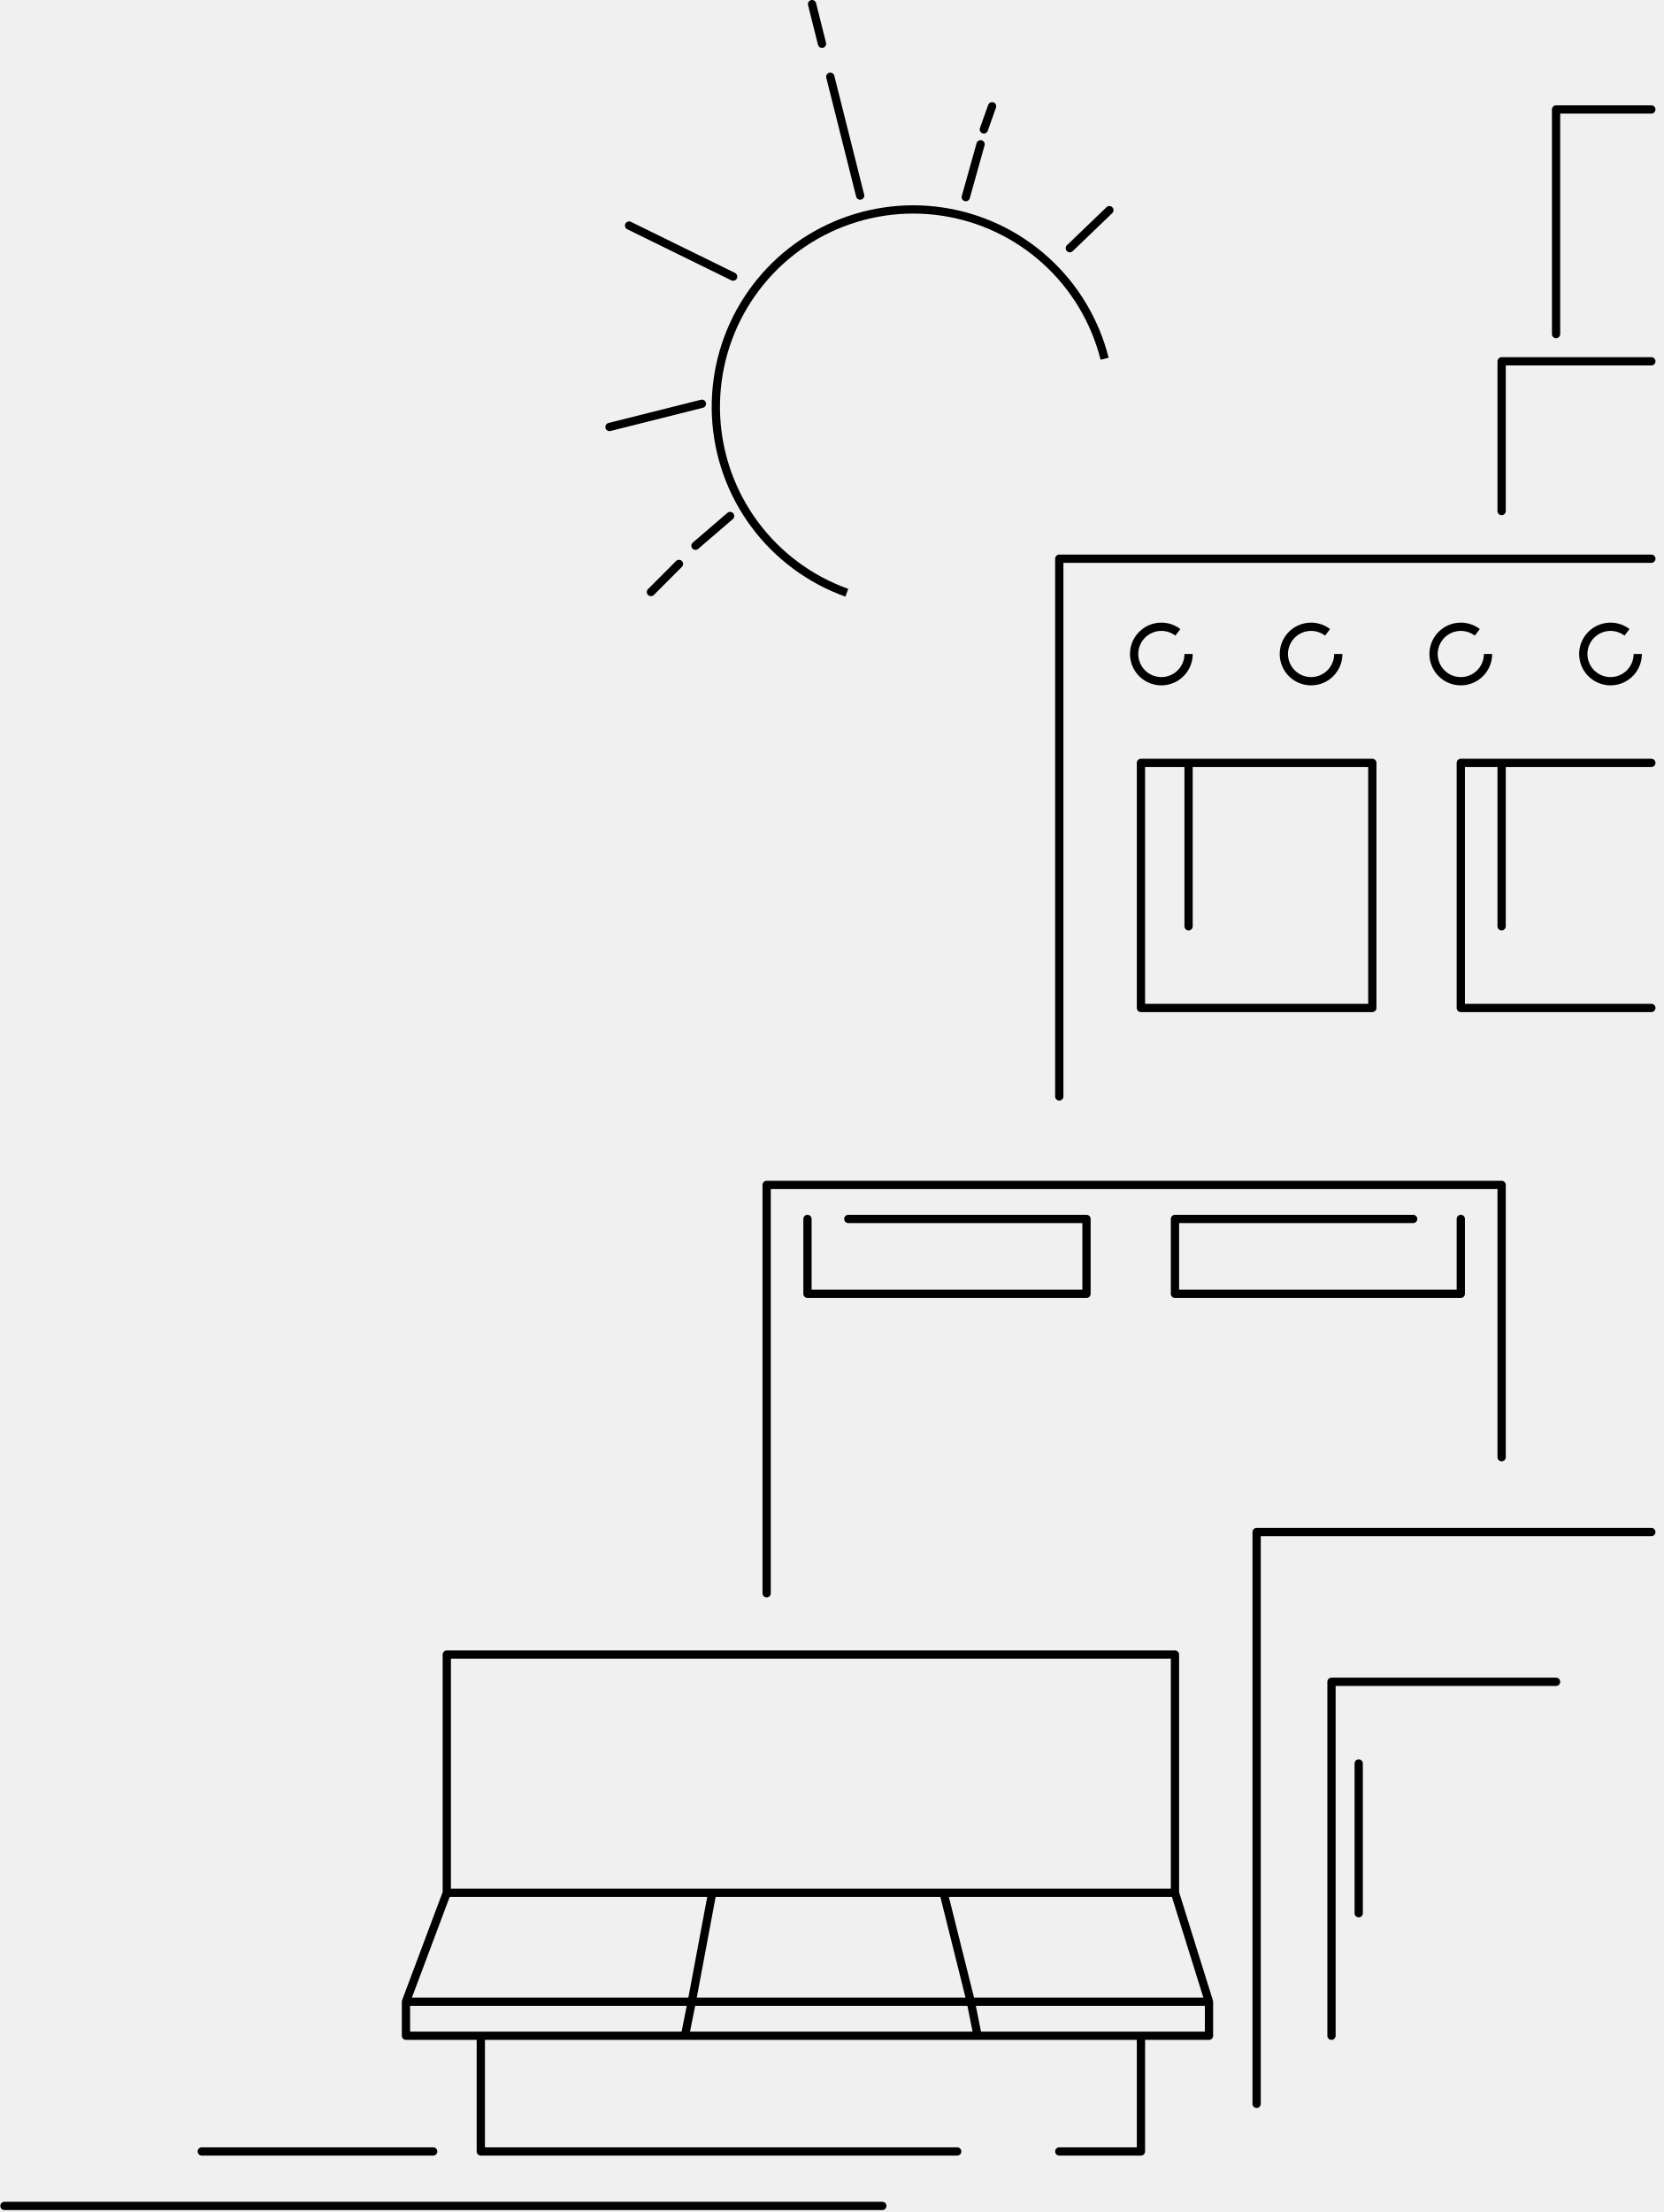
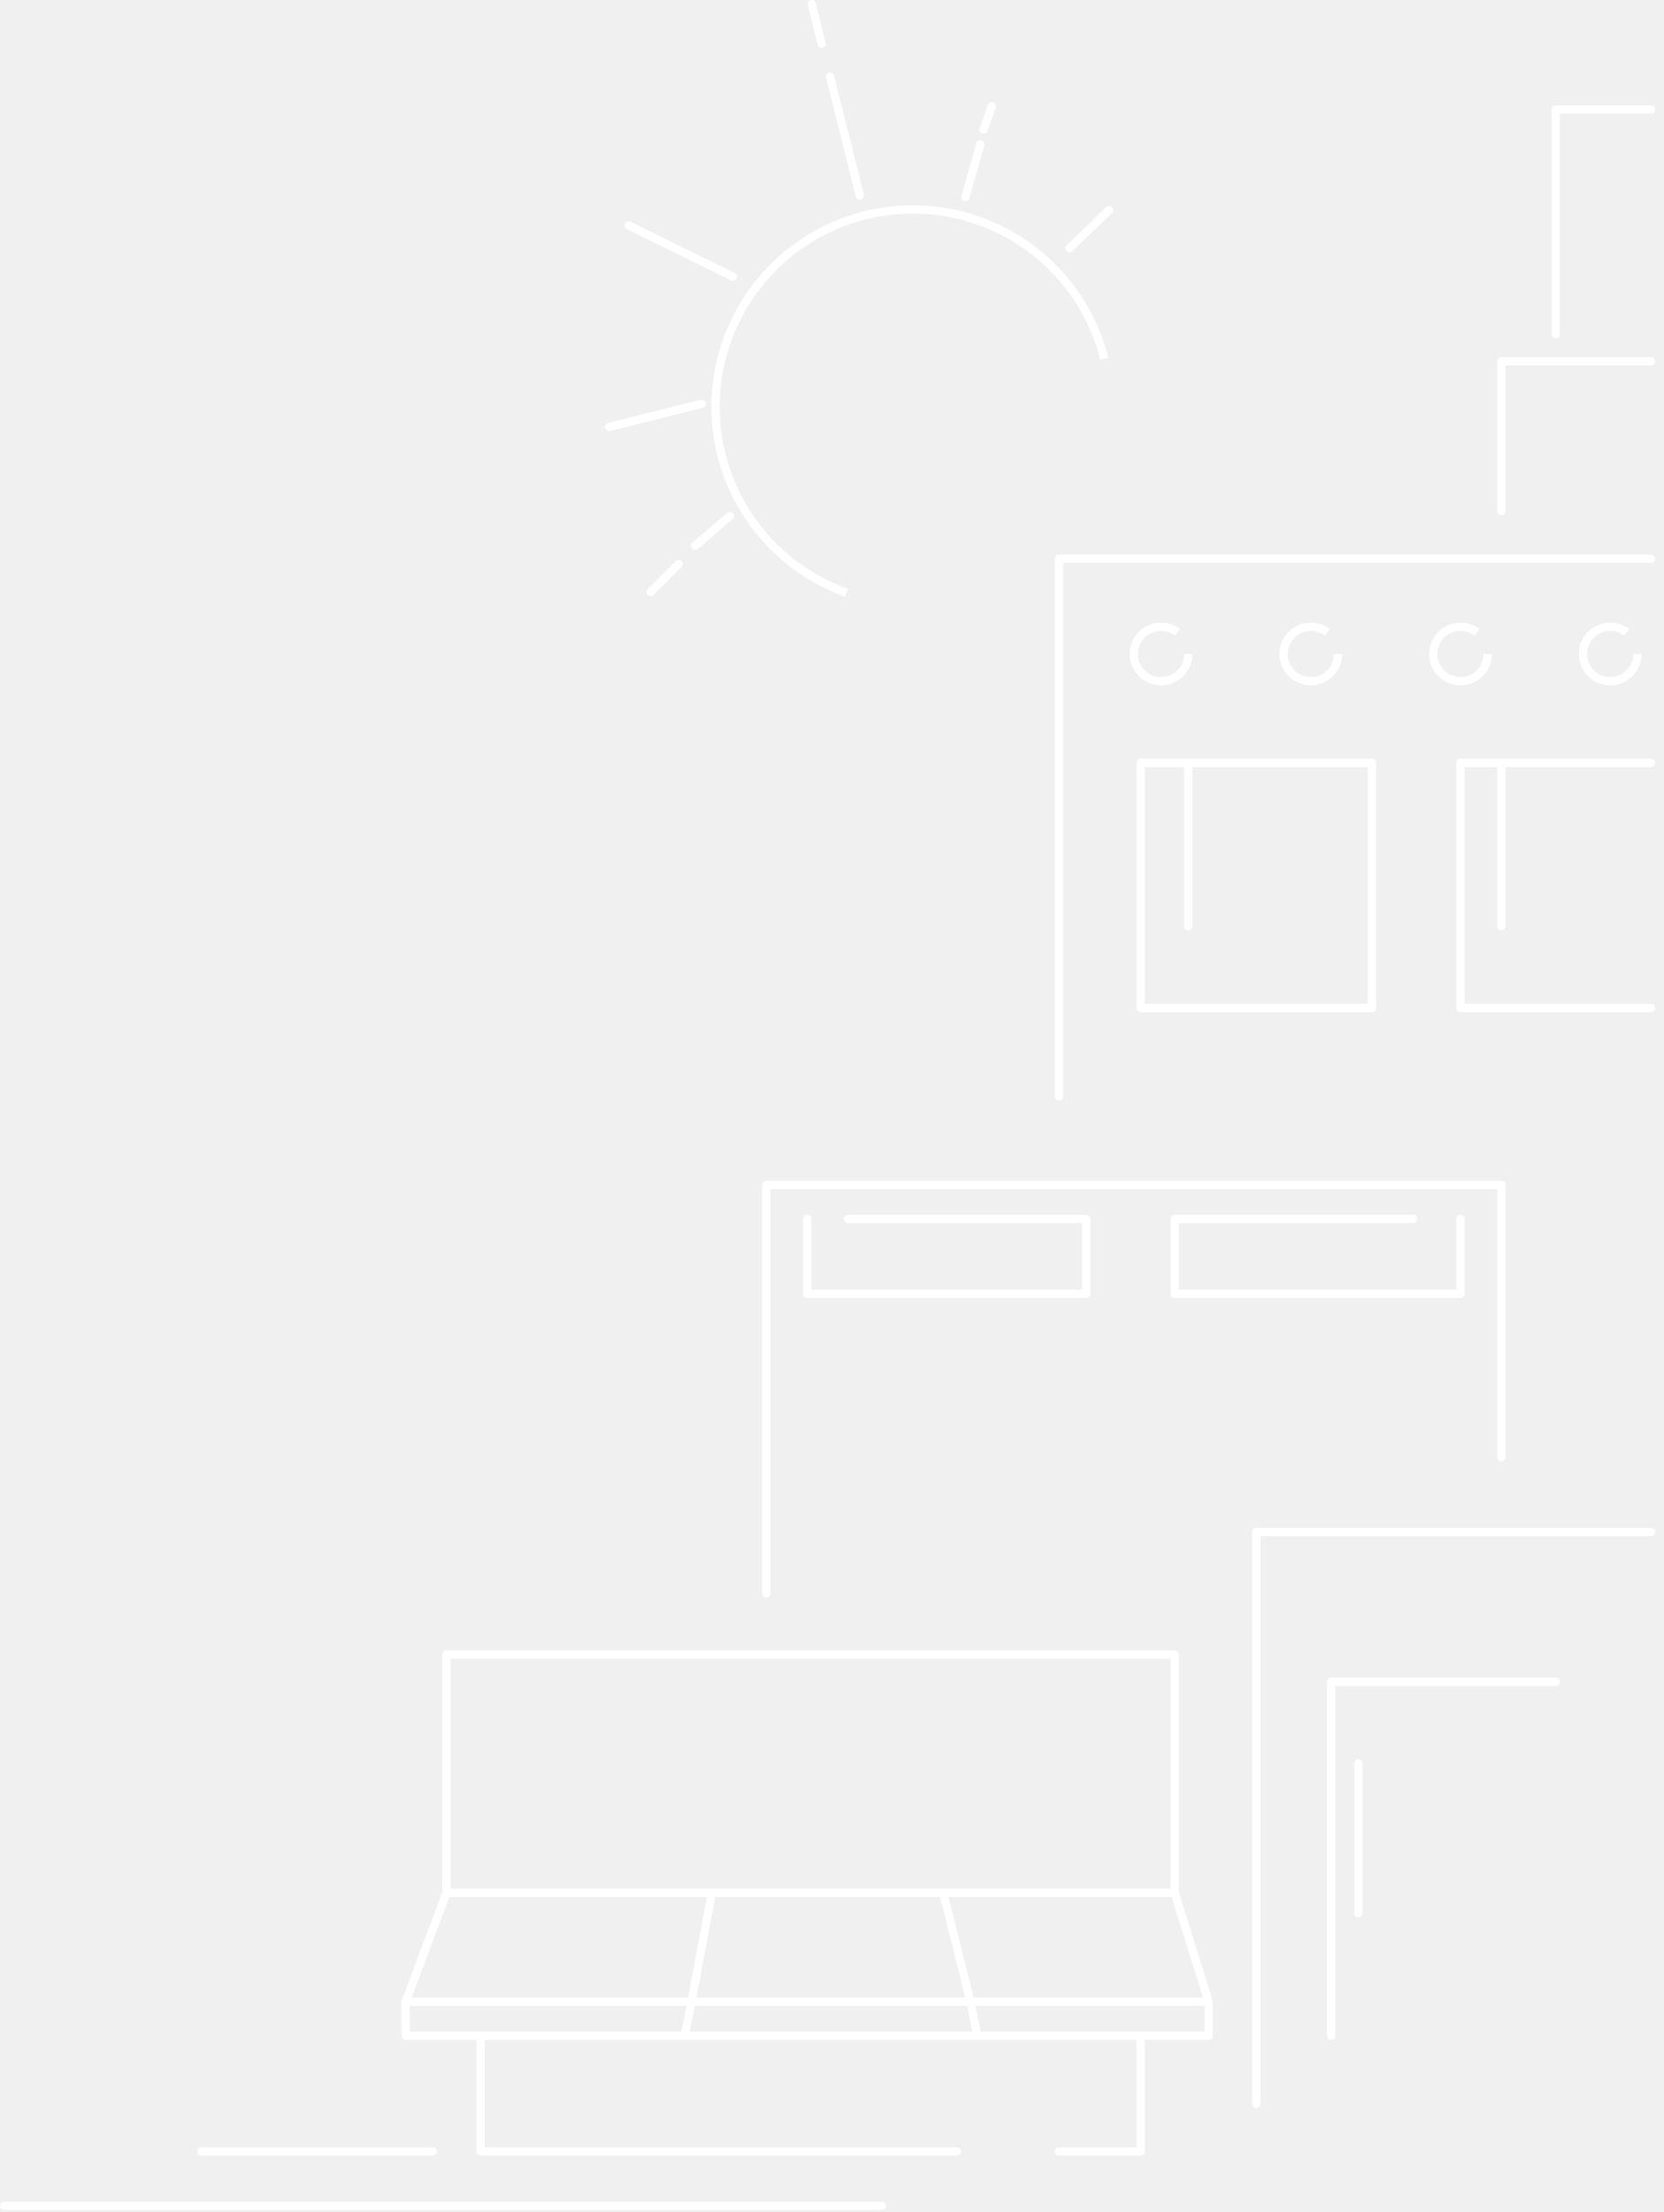
<svg xmlns="http://www.w3.org/2000/svg" width="161" height="214" viewBox="0 0 161 214" fill="none">
-   <path d="M78.966 0.303C78.912 0.088 78.695 -0.042 78.48 0.012C78.266 0.066 78.136 0.283 78.19 0.498L79.152 4.33C79.206 4.544 79.424 4.674 79.638 4.62C79.852 4.566 79.982 4.349 79.928 4.135L78.966 0.303Z" fill="black" />
-   <path d="M80.73 7.328C80.677 7.114 80.459 6.984 80.245 7.038C80.031 7.091 79.901 7.309 79.954 7.523L82.842 19.019C82.896 19.233 83.113 19.363 83.327 19.31C83.541 19.256 83.672 19.038 83.618 18.824L80.73 7.328Z" fill="black" />
-   <path d="M96.374 10.417C96.448 10.209 96.34 9.98 96.132 9.906C95.923 9.832 95.695 9.941 95.621 10.149L94.824 12.386C94.75 12.594 94.859 12.823 95.067 12.897C95.275 12.971 95.504 12.862 95.578 12.654L96.374 10.417Z" fill="black" />
-   <path d="M61.05 21.462C60.851 21.365 60.611 21.447 60.514 21.645C60.417 21.843 60.499 22.083 60.697 22.18L70.764 27.12C70.963 27.218 71.202 27.136 71.3 26.937C71.397 26.739 71.315 26.499 71.117 26.402L61.05 21.462Z" fill="black" />
-   <path d="M95.269 14.066C95.328 13.853 95.204 13.632 94.991 13.573C94.779 13.513 94.558 13.637 94.498 13.85L93.066 18.962C93.007 19.175 93.131 19.396 93.344 19.455C93.556 19.515 93.777 19.391 93.837 19.178L95.269 14.066Z" fill="black" />
-   <path d="M107.625 20.621C107.784 20.468 107.79 20.215 107.636 20.055C107.483 19.896 107.23 19.891 107.071 20.044L103.242 23.722C103.083 23.875 103.077 24.128 103.23 24.287C103.383 24.447 103.637 24.452 103.796 24.299L107.625 20.621Z" fill="black" />
-   <path d="M58.881 40.92C58.666 40.974 58.536 41.191 58.59 41.406C58.644 41.62 58.861 41.75 59.075 41.696L68.017 39.45C68.231 39.396 68.361 39.179 68.308 38.965C68.254 38.751 68.036 38.62 67.822 38.674L58.881 40.92Z" fill="black" />
-   <path d="M70.907 50.223C71.075 50.079 71.094 49.827 70.95 49.659C70.806 49.492 70.553 49.472 70.386 49.616L67.035 52.495C66.868 52.639 66.848 52.891 66.992 53.059C67.136 53.226 67.389 53.246 67.556 53.102L70.907 50.223Z" fill="black" />
-   <path d="M65.984 54.839C66.14 54.683 66.139 54.43 65.983 54.274C65.827 54.118 65.573 54.118 65.417 54.274L62.705 56.992C62.549 57.149 62.55 57.402 62.706 57.558C62.862 57.714 63.115 57.714 63.272 57.557L65.984 54.839Z" fill="black" />
-   <path d="M150.17 10.59C150.17 10.369 150.349 10.19 150.57 10.19H159.789C160.01 10.19 160.189 10.369 160.189 10.59C160.189 10.811 160.01 10.99 159.789 10.99H150.97V32.321C150.97 32.542 150.791 32.721 150.57 32.721C150.349 32.721 150.17 32.542 150.17 32.321V10.59Z" fill="black" />
-   <path d="M144.902 34.955C144.902 34.734 145.081 34.555 145.302 34.555H159.789C160.01 34.555 160.189 34.734 160.189 34.955C160.189 35.176 160.01 35.355 159.789 35.355H145.702V49.442C145.702 49.663 145.523 49.842 145.302 49.842C145.081 49.842 144.902 49.663 144.902 49.442V34.955Z" fill="black" />
-   <path d="M102.099 54.052C102.099 53.831 102.278 53.652 102.499 53.652H159.789C160.01 53.652 160.189 53.831 160.189 54.052C160.189 54.273 160.01 54.452 159.789 54.452H102.899V106.074C102.899 106.295 102.72 106.474 102.499 106.474C102.278 106.474 102.099 106.295 102.099 106.074V54.052Z" fill="black" />
-   <path fill-rule="evenodd" clip-rule="evenodd" d="M110.001 73.807C110.001 73.586 110.18 73.407 110.401 73.407H132.79C133.011 73.407 133.19 73.586 133.19 73.807V97.513C133.19 97.734 133.011 97.913 132.79 97.913H110.401C110.18 97.913 110.001 97.734 110.001 97.513V73.807ZM110.801 74.207V97.114H132.39V74.207H115.41V89.611C115.41 89.832 115.231 90.011 115.01 90.011C114.789 90.011 114.61 89.832 114.61 89.611V74.207H110.801Z" fill="black" />
-   <path d="M140.951 73.807C140.951 73.586 141.13 73.407 141.351 73.407H159.789C160.01 73.407 160.189 73.586 160.189 73.807C160.189 74.028 160.01 74.207 159.789 74.207H145.702V89.611C145.702 89.832 145.523 90.011 145.302 90.011C145.081 90.011 144.902 89.832 144.902 89.611V74.207H141.751V97.114H159.789C160.01 97.114 160.189 97.293 160.189 97.513C160.189 97.734 160.01 97.913 159.789 97.913H141.351C141.13 97.913 140.951 97.734 140.951 97.513V73.807Z" fill="black" />
-   <path d="M73.783 114.635C73.783 114.414 73.962 114.235 74.183 114.235H145.302C145.523 114.235 145.702 114.414 145.702 114.635V140.975C145.702 141.196 145.523 141.375 145.302 141.375C145.081 141.375 144.902 141.196 144.902 140.975V115.035H74.583V154.145C74.583 154.366 74.403 154.545 74.183 154.545C73.962 154.545 73.783 154.366 73.783 154.145V114.635Z" fill="black" />
-   <path d="M78.134 117.527C78.355 117.527 78.534 117.706 78.534 117.927V124.771H104.733V118.327H82.085C81.864 118.327 81.685 118.148 81.685 117.927C81.685 117.706 81.864 117.527 82.085 117.527H105.133C105.354 117.527 105.533 117.706 105.533 117.927V125.171C105.533 125.392 105.354 125.571 105.133 125.571H78.134C77.913 125.571 77.734 125.392 77.734 125.171V117.927C77.734 117.706 77.913 117.527 78.134 117.527Z" fill="black" />
-   <path d="M113.293 117.927C113.293 117.706 113.472 117.527 113.693 117.527H136.741C136.962 117.527 137.141 117.706 137.141 117.927C137.141 118.148 136.962 118.327 136.741 118.327H114.093V124.771H140.951V117.927C140.951 117.706 141.13 117.527 141.351 117.527C141.572 117.527 141.751 117.706 141.751 117.927V125.171C141.751 125.392 141.572 125.571 141.351 125.571H113.693C113.472 125.571 113.293 125.392 113.293 125.171V117.927Z" fill="black" />
-   <path d="M121.195 148.219C121.195 147.998 121.375 147.819 121.595 147.819H159.789C160.01 147.819 160.189 147.998 160.189 148.219C160.189 148.44 160.01 148.619 159.789 148.619H121.995V203.534C121.995 203.755 121.816 203.934 121.595 203.934C121.375 203.934 121.195 203.755 121.195 203.534V148.219Z" fill="black" />
-   <path fill-rule="evenodd" clip-rule="evenodd" d="M42.833 160.072C42.833 159.851 43.012 159.672 43.233 159.672H113.693C113.914 159.672 114.093 159.851 114.093 160.072V183.059L117.368 193.537C117.38 193.575 117.386 193.616 117.386 193.656V196.949C117.386 197.17 117.207 197.349 116.986 197.349H110.801V208.143C110.801 208.364 110.622 208.543 110.401 208.543H102.499C102.278 208.543 102.099 208.364 102.099 208.143C102.099 207.923 102.278 207.743 102.499 207.743H110.001V197.349H46.925V207.743H92.621C92.842 207.743 93.021 207.923 93.021 208.143C93.021 208.364 92.842 208.543 92.621 208.543H46.525C46.304 208.543 46.125 208.364 46.125 208.143V197.349H39.282C39.061 197.349 38.882 197.17 38.882 196.949V193.656C38.882 193.608 38.89 193.561 38.907 193.516L42.833 183.047V160.072ZM43.51 183.52L39.859 193.256H66.607L68.433 183.52H43.51ZM69.246 183.52L67.421 193.256H93.426L90.992 183.52H69.246ZM91.816 183.52L94.25 193.256H116.442L113.399 183.52H91.816ZM113.293 182.72V160.472H43.633V182.72H113.293ZM116.586 194.056H94.426L94.924 196.549H116.586V194.056ZM94.109 196.549L93.61 194.056H67.267L66.768 196.549H94.109ZM65.953 196.549L66.451 194.056H39.681V196.549H65.953Z" fill="black" />
-   <path d="M128.439 162.706C128.439 162.485 128.618 162.306 128.839 162.306H150.57C150.791 162.306 150.97 162.485 150.97 162.706C150.97 162.927 150.791 163.106 150.57 163.106H129.239V196.949C129.239 197.17 129.06 197.349 128.839 197.349C128.618 197.349 128.439 197.17 128.439 196.949V162.706Z" fill="black" />
-   <path d="M131.473 170.208C131.694 170.208 131.873 170.387 131.873 170.608V185.096C131.873 185.316 131.694 185.496 131.473 185.496C131.252 185.496 131.073 185.316 131.073 185.096V170.608C131.073 170.387 131.252 170.208 131.473 170.208Z" fill="black" />
-   <path d="M19.126 208.143C19.126 207.923 19.305 207.743 19.526 207.743H41.916C42.136 207.743 42.316 207.923 42.316 208.143C42.316 208.364 42.136 208.543 41.916 208.543H19.526C19.305 208.543 19.126 208.364 19.126 208.143Z" fill="black" />
-   <path d="M0.029 213.412C0.029 213.191 0.208 213.012 0.429 213.012H85.377C85.598 213.012 85.777 213.191 85.777 213.412C85.777 213.632 85.598 213.812 85.377 213.812H0.429C0.208 213.812 0.029 213.632 0.029 213.412Z" fill="black" />
-   <path d="M113.73 61.494C113.329 61.188 112.837 61.027 112.333 61.037C111.829 61.047 111.343 61.227 110.955 61.548C110.566 61.868 110.297 62.311 110.192 62.804C110.086 63.297 110.151 63.811 110.375 64.263C110.598 64.714 110.968 65.077 111.424 65.292C111.88 65.507 112.395 65.561 112.886 65.446C113.376 65.331 113.814 65.054 114.127 64.659C114.44 64.264 114.611 63.775 114.611 63.271H115.411C115.411 63.955 115.179 64.62 114.754 65.156C114.329 65.692 113.734 66.069 113.068 66.225C112.402 66.381 111.702 66.307 111.083 66.015C110.464 65.724 109.961 65.231 109.658 64.618C109.354 64.004 109.266 63.306 109.409 62.637C109.552 61.968 109.918 61.366 110.446 60.931C110.973 60.495 111.633 60.251 112.318 60.237C113.002 60.224 113.671 60.443 114.215 60.857L113.73 61.494Z" fill="black" />
-   <path d="M126.82 61.037C127.324 61.027 127.817 61.188 128.218 61.494L128.702 60.857C128.158 60.443 127.489 60.224 126.805 60.237C126.121 60.251 125.461 60.495 124.933 60.931C124.405 61.366 124.04 61.968 123.897 62.637C123.754 63.306 123.841 64.004 124.145 64.618C124.449 65.231 124.951 65.724 125.57 66.015C126.189 66.307 126.889 66.381 127.555 66.225C128.222 66.069 128.816 65.692 129.241 65.156C129.666 64.62 129.898 63.955 129.898 63.271H129.098C129.098 63.775 128.927 64.264 128.614 64.659C128.301 65.054 127.864 65.331 127.373 65.446C126.882 65.561 126.367 65.507 125.911 65.292C125.455 65.077 125.086 64.714 124.862 64.263C124.638 63.811 124.574 63.297 124.679 62.804C124.784 62.311 125.053 61.868 125.442 61.548C125.831 61.227 126.317 61.047 126.82 61.037Z" fill="black" />
-   <path d="M157.192 61.494C156.791 61.188 156.299 61.027 155.795 61.037C155.291 61.047 154.805 61.227 154.417 61.548C154.028 61.868 153.759 62.311 153.654 62.804C153.548 63.297 153.613 63.811 153.837 64.263C154.06 64.714 154.43 65.077 154.886 65.292C155.342 65.507 155.857 65.561 156.348 65.446C156.838 65.331 157.276 65.054 157.589 64.659C157.902 64.264 158.072 63.775 158.072 63.271H158.872C158.872 63.955 158.641 64.62 158.216 65.156C157.791 65.692 157.196 66.069 156.53 66.225C155.864 66.381 155.164 66.307 154.545 66.015C153.926 65.724 153.423 65.231 153.12 64.618C152.816 64.004 152.728 63.306 152.871 62.637C153.014 61.968 153.38 61.366 153.907 60.931C154.435 60.495 155.095 60.251 155.779 60.237C156.464 60.224 157.133 60.443 157.677 60.857L157.192 61.494Z" fill="black" />
-   <path d="M141.308 61.037C141.812 61.027 142.304 61.188 142.705 61.494L143.19 60.857C142.645 60.443 141.976 60.224 141.292 60.237C140.608 60.251 139.948 60.495 139.42 60.931C138.892 61.366 138.527 61.968 138.384 62.637C138.241 63.306 138.328 64.004 138.632 64.618C138.936 65.231 139.438 65.724 140.057 66.015C140.677 66.307 141.376 66.381 142.043 66.225C142.709 66.069 143.303 65.692 143.728 65.156C144.154 64.62 144.385 63.955 144.385 63.271H143.585C143.585 63.775 143.415 64.264 143.102 64.659C142.788 65.054 142.351 65.331 141.86 65.446C141.37 65.561 140.854 65.507 140.399 65.292C139.943 65.077 139.573 64.714 139.349 64.263C139.125 63.811 139.061 63.297 139.166 62.804C139.272 62.311 139.541 61.868 139.929 61.548C140.318 61.227 140.804 61.047 141.308 61.037Z" fill="black" />
-   <path d="M80.016 21.74C83.501 20.089 87.397 19.508 91.212 20.072C95.026 20.635 98.588 22.317 101.447 24.905C104.306 27.492 106.333 30.87 107.273 34.61L106.497 34.805C105.596 31.218 103.652 27.979 100.91 25.498C98.169 23.016 94.753 21.403 91.095 20.863C87.436 20.323 83.7 20.88 80.358 22.463C77.016 24.046 74.219 26.584 72.32 29.757C70.421 32.93 69.505 36.595 69.689 40.289C69.873 43.982 71.148 47.538 73.353 50.507C75.557 53.475 78.593 55.724 82.076 56.967L81.806 57.721C78.175 56.424 75.01 54.079 72.71 50.984C70.411 47.888 69.082 44.18 68.89 40.328C68.699 36.477 69.653 32.655 71.634 29.347C73.614 26.038 76.531 23.391 80.016 21.74Z" fill="black" />
+   <path fill-rule="evenodd" clip-rule="evenodd" d="M78.936 0.303C78.883 0.088 78.665 -0.042 78.451 0.012C78.237 0.066 78.107 0.283 78.161 0.498L79.123 4.33C79.177 4.544 79.394 4.674 79.609 4.62C79.823 4.566 79.953 4.349 79.899 4.135L78.936 0.303ZM80.701 7.328C80.647 7.114 80.43 6.984 80.216 7.038C80.001 7.091 79.871 7.309 79.925 7.523L82.813 19.019C82.866 19.233 83.084 19.363 83.298 19.31C83.512 19.256 83.642 19.038 83.588 18.824L80.701 7.328ZM96.345 10.417C96.419 10.209 96.31 9.98 96.102 9.906C95.894 9.832 95.665 9.941 95.591 10.149L94.795 12.386C94.721 12.594 94.83 12.823 95.038 12.897C95.246 12.971 95.475 12.862 95.549 12.654L96.345 10.417ZM61.02 21.462C60.822 21.365 60.582 21.447 60.485 21.645C60.388 21.843 60.469 22.083 60.668 22.18L70.735 27.12C70.933 27.218 71.173 27.136 71.27 26.937C71.368 26.739 71.286 26.499 71.088 26.402L61.02 21.462ZM95.239 14.066C95.299 13.853 95.175 13.632 94.962 13.573C94.749 13.513 94.528 13.637 94.469 13.85L93.037 18.962C92.978 19.175 93.102 19.396 93.314 19.455C93.527 19.515 93.748 19.391 93.808 19.178L95.239 14.066ZM107.596 20.621C107.755 20.468 107.76 20.215 107.607 20.055C107.454 19.896 107.201 19.891 107.042 20.044L103.213 23.722C103.053 23.875 103.048 24.128 103.201 24.287C103.354 24.447 103.607 24.452 103.767 24.299L107.596 20.621ZM58.851 40.92C58.637 40.974 58.507 41.191 58.561 41.406C58.615 41.62 58.832 41.75 59.046 41.696L67.988 39.45C68.202 39.396 68.332 39.179 68.278 38.965C68.224 38.751 68.007 38.62 67.793 38.674L58.851 40.92ZM70.878 50.223C71.046 50.079 71.065 49.827 70.921 49.659C70.777 49.492 70.524 49.472 70.357 49.616L67.006 52.495C66.838 52.639 66.819 52.891 66.963 53.059C67.107 53.226 67.359 53.246 67.527 53.102L70.878 50.223ZM65.954 54.839C66.111 54.683 66.11 54.43 65.954 54.274C65.797 54.118 65.544 54.118 65.388 54.274L62.676 56.992C62.52 57.149 62.52 57.402 62.677 57.558C62.833 57.714 63.086 57.714 63.242 57.557L65.954 54.839ZM150.141 10.59C150.141 10.369 150.32 10.19 150.541 10.19H159.76C159.981 10.19 160.16 10.369 160.16 10.59C160.16 10.811 159.981 10.99 159.76 10.99H150.941V32.321C150.941 32.542 150.762 32.721 150.541 32.721C150.32 32.721 150.141 32.542 150.141 32.321V10.59ZM144.873 34.955C144.873 34.734 145.052 34.555 145.273 34.555H159.76C159.981 34.555 160.16 34.734 160.16 34.955C160.16 35.176 159.981 35.355 159.76 35.355H145.673V49.442C145.673 49.663 145.493 49.842 145.273 49.842C145.052 49.842 144.873 49.663 144.873 49.442V34.955ZM102.069 54.052C102.069 53.831 102.248 53.652 102.469 53.652H159.76C159.981 53.652 160.16 53.831 160.16 54.052C160.16 54.273 159.981 54.452 159.76 54.452H102.869V106.074C102.869 106.295 102.69 106.474 102.469 106.474C102.248 106.474 102.069 106.295 102.069 106.074V54.052ZM109.971 73.807C109.971 73.586 110.151 73.407 110.371 73.407H114.981H132.761C132.982 73.407 133.161 73.586 133.161 73.807V97.513C133.161 97.734 132.982 97.913 132.761 97.913H110.371C110.151 97.913 109.971 97.734 109.971 97.513V73.807ZM110.771 74.207V97.114H132.361V74.207H115.381V89.611C115.381 89.832 115.202 90.011 114.981 90.011C114.76 90.011 114.581 89.832 114.581 89.611V74.207H110.771ZM140.922 73.807C140.922 73.586 141.101 73.407 141.322 73.407H145.273H159.76C159.981 73.407 160.16 73.586 160.16 73.807C160.16 74.028 159.981 74.207 159.76 74.207H145.673V89.611C145.673 89.832 145.493 90.011 145.273 90.011C145.052 90.011 144.873 89.832 144.873 89.611V74.207H141.721V97.114H159.76C159.981 97.114 160.16 97.293 160.16 97.513C160.16 97.734 159.981 97.913 159.76 97.913H141.322C141.101 97.913 140.922 97.734 140.922 97.513V73.807ZM73.753 114.635C73.753 114.414 73.932 114.235 74.153 114.235H145.273C145.493 114.235 145.673 114.414 145.673 114.635V140.975C145.673 141.196 145.493 141.375 145.273 141.375C145.052 141.375 144.873 141.196 144.873 140.975V115.035H74.553V140.975V154.145C74.553 154.366 74.374 154.545 74.153 154.545C73.932 154.545 73.753 154.366 73.753 154.145V140.975V114.635ZM78.104 117.527C78.325 117.527 78.504 117.706 78.504 117.927V124.771H104.703V118.327H82.055C81.835 118.327 81.655 118.148 81.655 117.927C81.655 117.706 81.835 117.527 82.055 117.527H105.103C105.324 117.527 105.503 117.706 105.503 117.927V125.171C105.503 125.392 105.324 125.571 105.103 125.571H78.104C77.883 125.571 77.704 125.392 77.704 125.171V117.927C77.704 117.706 77.883 117.527 78.104 117.527ZM113.264 117.927C113.264 117.706 113.443 117.527 113.664 117.527H136.712C136.933 117.527 137.112 117.706 137.112 117.927C137.112 118.148 136.933 118.327 136.712 118.327H114.064V124.771H140.922V117.927C140.922 117.706 141.101 117.527 141.322 117.527C141.542 117.527 141.721 117.706 141.721 117.927V125.171C141.721 125.392 141.542 125.571 141.322 125.571H113.664C113.443 125.571 113.264 125.392 113.264 125.171V117.927ZM121.166 148.219C121.166 147.998 121.345 147.819 121.566 147.819H159.76C159.981 147.819 160.16 147.998 160.16 148.219C160.16 148.44 159.981 148.619 159.76 148.619H121.966V203.534C121.966 203.755 121.787 203.934 121.566 203.934C121.345 203.934 121.166 203.755 121.166 203.534V148.219ZM42.803 160.072C42.803 159.851 42.982 159.672 43.203 159.672H113.664C113.885 159.672 114.064 159.851 114.064 160.072V183.059L117.338 193.537C117.35 193.575 117.357 193.616 117.357 193.656V196.949C117.357 197.17 117.177 197.349 116.957 197.349H110.771V208.143C110.771 208.364 110.592 208.543 110.371 208.543H102.469C102.248 208.543 102.069 208.364 102.069 208.143C102.069 207.923 102.248 207.743 102.469 207.743H109.971V197.349H94.567H66.251H46.896V207.743H92.592C92.813 207.743 92.992 207.923 92.992 208.143C92.992 208.364 92.813 208.543 92.592 208.543H46.496C46.275 208.543 46.096 208.364 46.096 208.143V197.349H39.252C39.031 197.349 38.852 197.17 38.852 196.949V193.656C38.852 193.608 38.861 193.561 38.878 193.516L42.803 183.047V160.072ZM43.48 183.52L39.829 193.256H66.578L68.403 183.52H43.48ZM69.217 183.52L67.392 193.256H93.396L90.962 183.52H69.217ZM91.787 183.52L94.221 193.256H116.412L113.37 183.52H91.787ZM113.264 182.72V160.472H43.603V182.72H68.885H91.275H113.264ZM116.557 194.056H94.397L94.895 196.549H110.371H116.557V194.056ZM94.079 196.549L93.581 194.056H67.238L66.739 196.549H94.079ZM65.923 196.549L66.422 194.056H39.652V196.549H46.496H65.923ZM128.41 162.706C128.41 162.485 128.589 162.306 128.81 162.306H150.541C150.762 162.306 150.941 162.485 150.941 162.706C150.941 162.927 150.762 163.106 150.541 163.106H129.21V196.949C129.21 197.17 129.031 197.349 128.81 197.349C128.589 197.349 128.41 197.17 128.41 196.949V162.706ZM131.444 170.208C131.665 170.208 131.844 170.387 131.844 170.608V185.096C131.844 185.316 131.665 185.496 131.444 185.496C131.223 185.496 131.044 185.316 131.044 185.096V170.608C131.044 170.387 131.223 170.208 131.444 170.208ZM19.097 208.143C19.097 207.923 19.276 207.743 19.497 207.743H41.886C42.107 207.743 42.286 207.923 42.286 208.143C42.286 208.364 42.107 208.543 41.886 208.543H19.497C19.276 208.543 19.097 208.364 19.097 208.143ZM0 213.412C0 213.191 0.179 213.012 0.4 213.012H85.348C85.569 213.012 85.748 213.191 85.748 213.412C85.748 213.632 85.569 213.812 85.348 213.812H0.4C0.179 213.812 0 213.632 0 213.412ZM113.701 61.494C113.3 61.188 112.808 61.027 112.304 61.037C111.8 61.047 111.314 61.227 110.925 61.548C110.537 61.868 110.268 62.311 110.162 62.804C110.057 63.297 110.122 63.811 110.345 64.263C110.569 64.714 110.939 65.077 111.395 65.292C111.851 65.507 112.366 65.561 112.856 65.446C113.347 65.331 113.785 65.054 114.098 64.659C114.411 64.264 114.581 63.775 114.581 63.271H115.381C115.381 63.955 115.15 64.62 114.725 65.156C114.299 65.692 113.705 66.069 113.039 66.225C112.372 66.381 111.673 66.307 111.054 66.015C110.434 65.724 109.932 65.231 109.628 64.618C109.325 64.004 109.237 63.306 109.38 62.637C109.523 61.968 109.888 61.366 110.416 60.931C110.944 60.495 111.604 60.251 112.288 60.237C112.973 60.224 113.641 60.443 114.186 60.857L113.701 61.494ZM126.791 61.037C127.295 61.027 127.787 61.188 128.188 61.494L128.673 60.857C128.129 60.443 127.46 60.224 126.776 60.237C126.091 60.251 125.432 60.495 124.904 60.931C124.376 61.366 124.01 61.968 123.867 62.637C123.724 63.306 123.812 64.004 124.116 64.618C124.419 65.231 124.922 65.724 125.541 66.015C126.16 66.307 126.86 66.381 127.526 66.225C128.192 66.069 128.787 65.692 129.212 65.156C129.637 64.62 129.869 63.955 129.869 63.271H129.069C129.069 63.775 128.898 64.264 128.585 64.659C128.272 65.054 127.834 65.331 127.344 65.446C126.853 65.561 126.338 65.507 125.882 65.292C125.426 65.077 125.056 64.714 124.833 64.263C124.609 63.811 124.544 63.297 124.65 62.804C124.755 62.311 125.024 61.868 125.413 61.548C125.801 61.227 126.287 61.047 126.791 61.037ZM157.163 61.494C156.762 61.188 156.27 61.027 155.766 61.037C155.262 61.047 154.776 61.227 154.387 61.548C153.999 61.868 153.73 62.311 153.624 62.804C153.519 63.297 153.584 63.811 153.807 64.263C154.031 64.714 154.401 65.077 154.857 65.292C155.312 65.507 155.828 65.561 156.318 65.446C156.809 65.331 157.247 65.054 157.56 64.659C157.873 64.264 158.043 63.775 158.043 63.271H158.843C158.843 63.955 158.612 64.62 158.186 65.156C157.761 65.692 157.167 66.069 156.501 66.225C155.834 66.381 155.135 66.307 154.516 66.015C153.896 65.724 153.394 65.231 153.09 64.618C152.787 64.004 152.699 63.306 152.842 62.637C152.985 61.968 153.35 61.366 153.878 60.931C154.406 60.495 155.066 60.251 155.75 60.237C156.435 60.224 157.103 60.443 157.648 60.857L157.163 61.494ZM141.278 61.037C141.782 61.027 142.275 61.188 142.676 61.494L143.16 60.857C142.616 60.443 141.947 60.224 141.263 60.237C140.579 60.251 139.919 60.495 139.391 60.931C138.863 61.366 138.498 61.968 138.355 62.637C138.212 63.306 138.299 64.004 138.603 64.618C138.907 65.231 139.409 65.724 140.028 66.015C140.647 66.307 141.347 66.381 142.013 66.225C142.68 66.069 143.274 65.692 143.699 65.156C144.124 64.62 144.356 63.955 144.356 63.271H143.556C143.556 63.775 143.385 64.264 143.072 64.659C142.759 65.054 142.322 65.331 141.831 65.446C141.34 65.561 140.825 65.507 140.369 65.292C139.913 65.077 139.544 64.714 139.32 64.263C139.096 63.811 139.032 63.297 139.137 62.804C139.242 62.311 139.511 61.868 139.9 61.548C140.289 61.227 140.775 61.047 141.278 61.037ZM79.987 21.74C83.471 20.089 87.367 19.508 91.182 20.072C94.997 20.635 98.559 22.317 101.418 24.905C104.277 27.492 106.304 30.87 107.243 34.61L106.467 34.805C105.567 31.218 103.622 27.979 100.881 25.498C98.139 23.016 94.724 21.403 91.065 20.863C87.407 20.323 83.671 20.88 80.329 22.463C76.987 24.046 74.19 26.584 72.291 29.757C70.392 32.93 69.476 36.595 69.66 40.289C69.844 43.982 71.119 47.538 73.323 50.507C75.528 53.475 78.564 55.724 82.046 56.967L81.777 57.721C78.146 56.424 74.98 54.079 72.681 50.984C70.382 47.888 69.053 44.18 68.861 40.328C68.669 36.477 69.624 32.655 71.604 29.347C73.585 26.038 76.502 23.391 79.987 21.74Z" fill="white" />
</svg>
